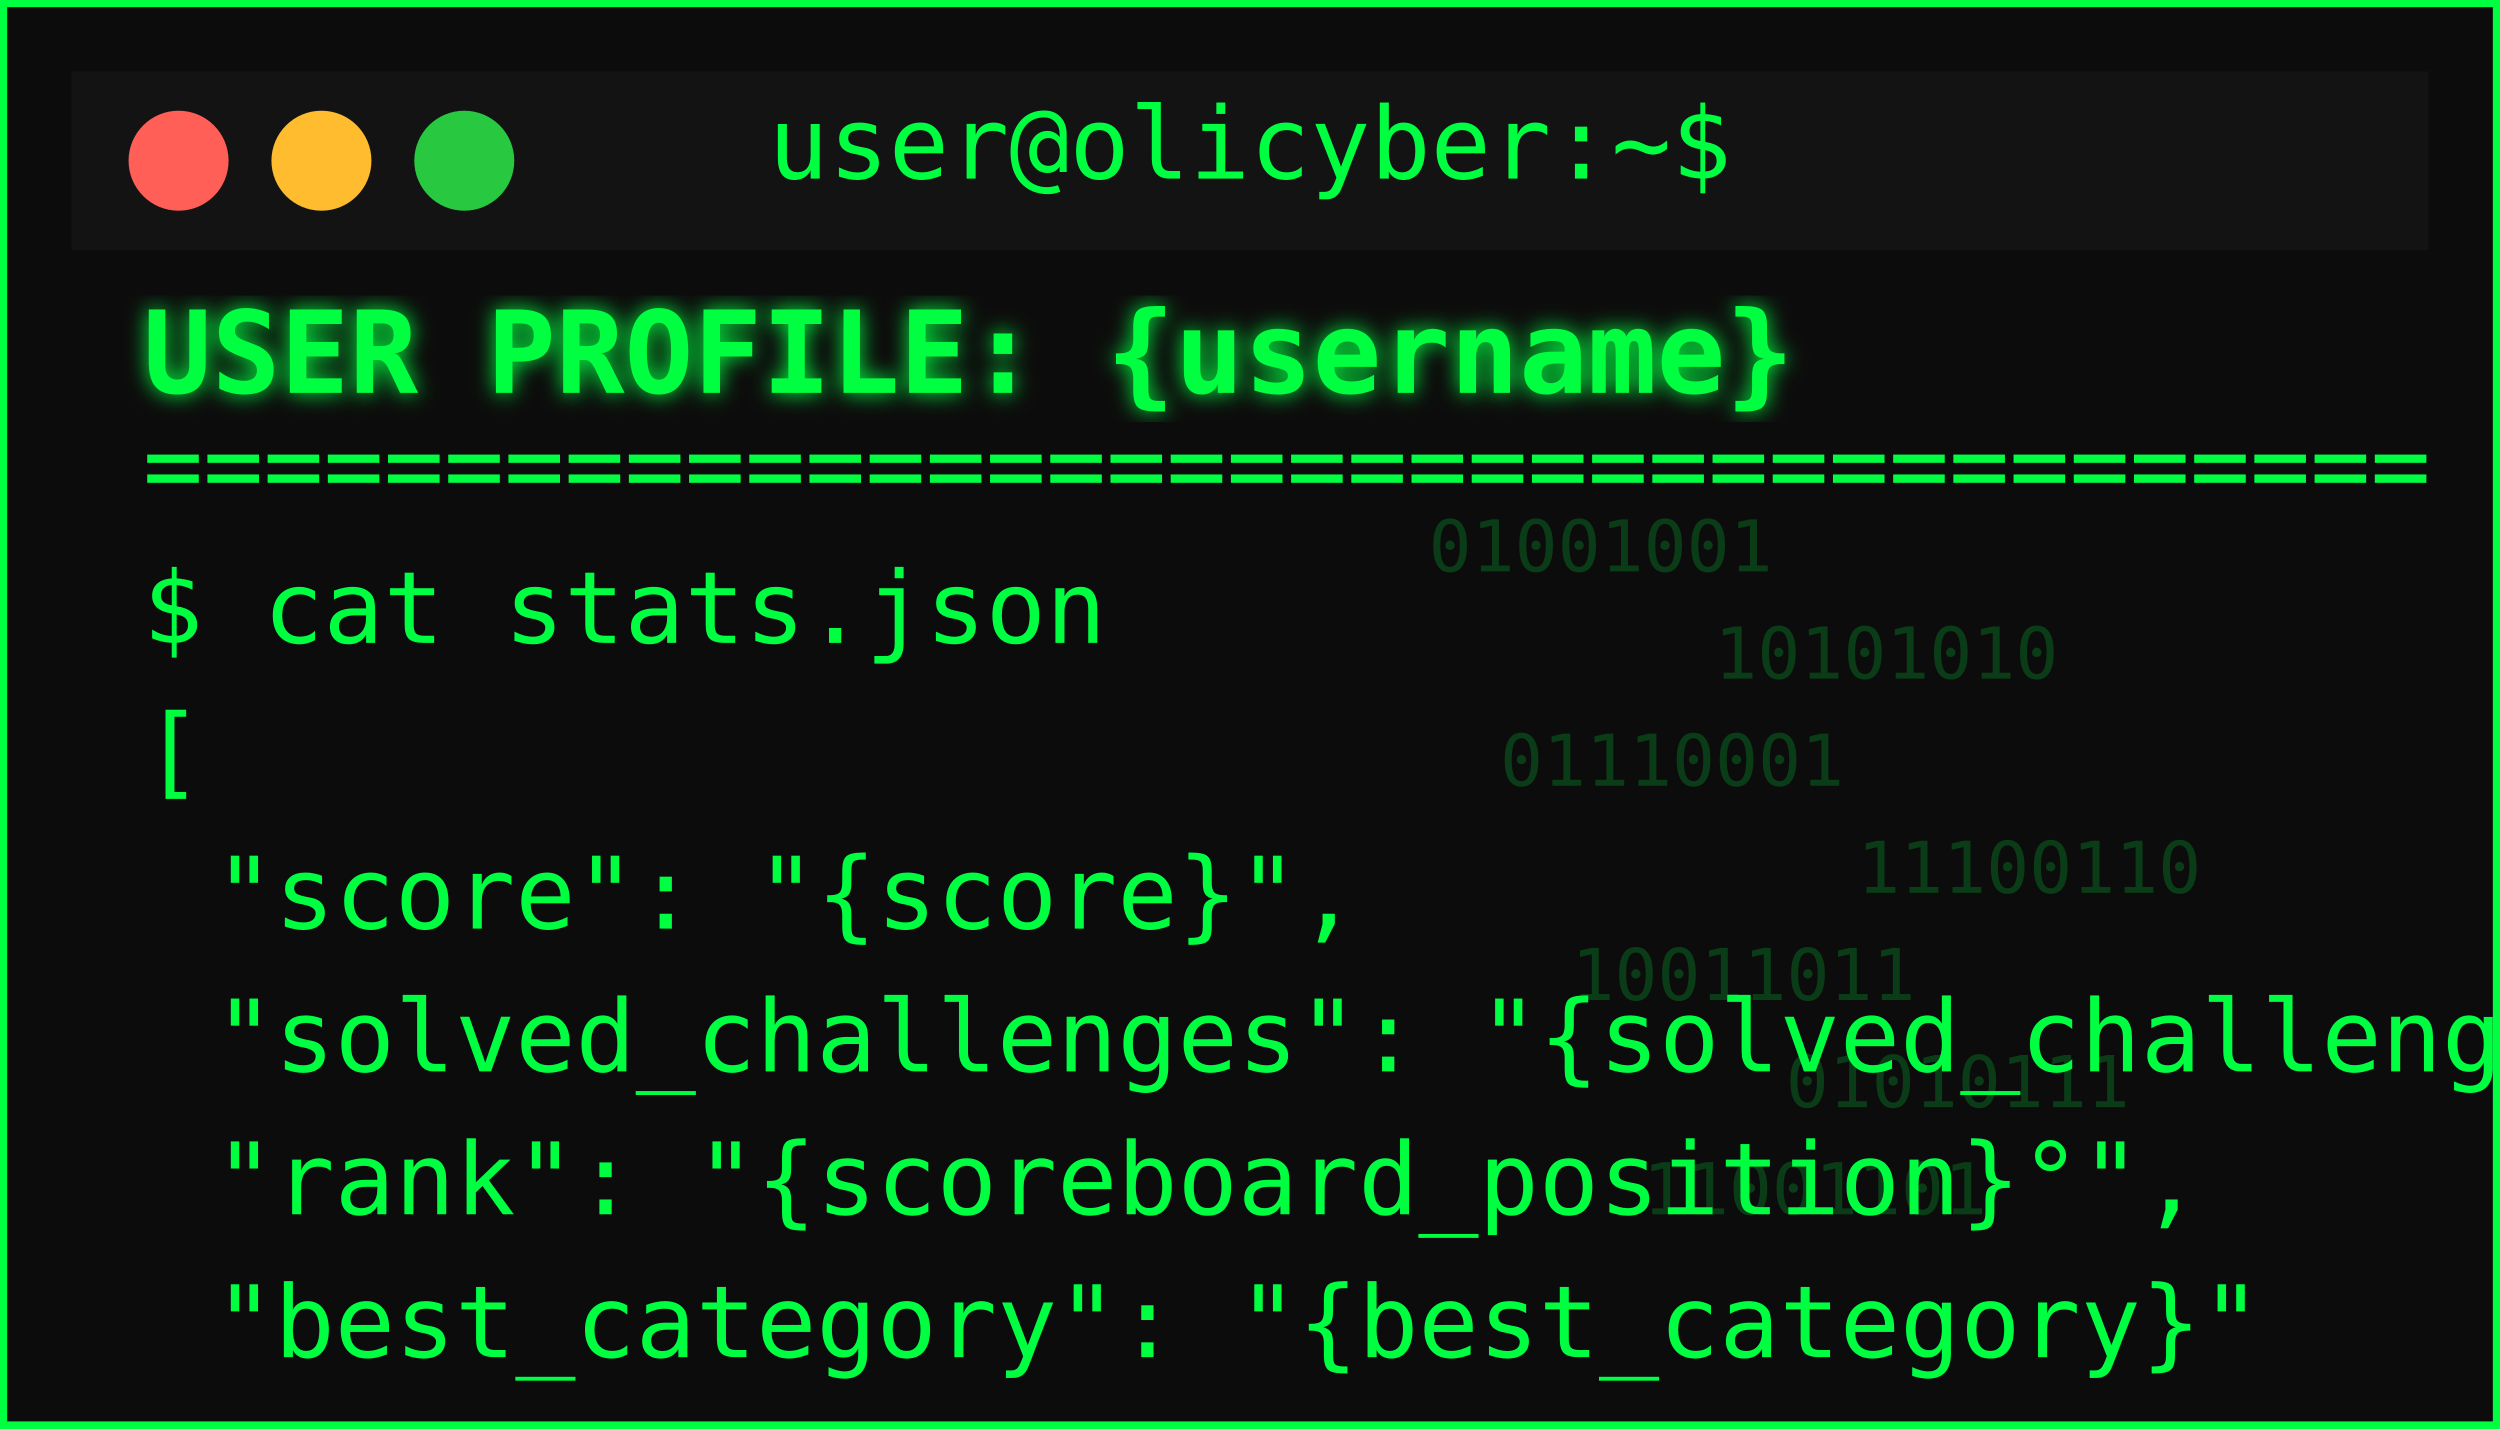
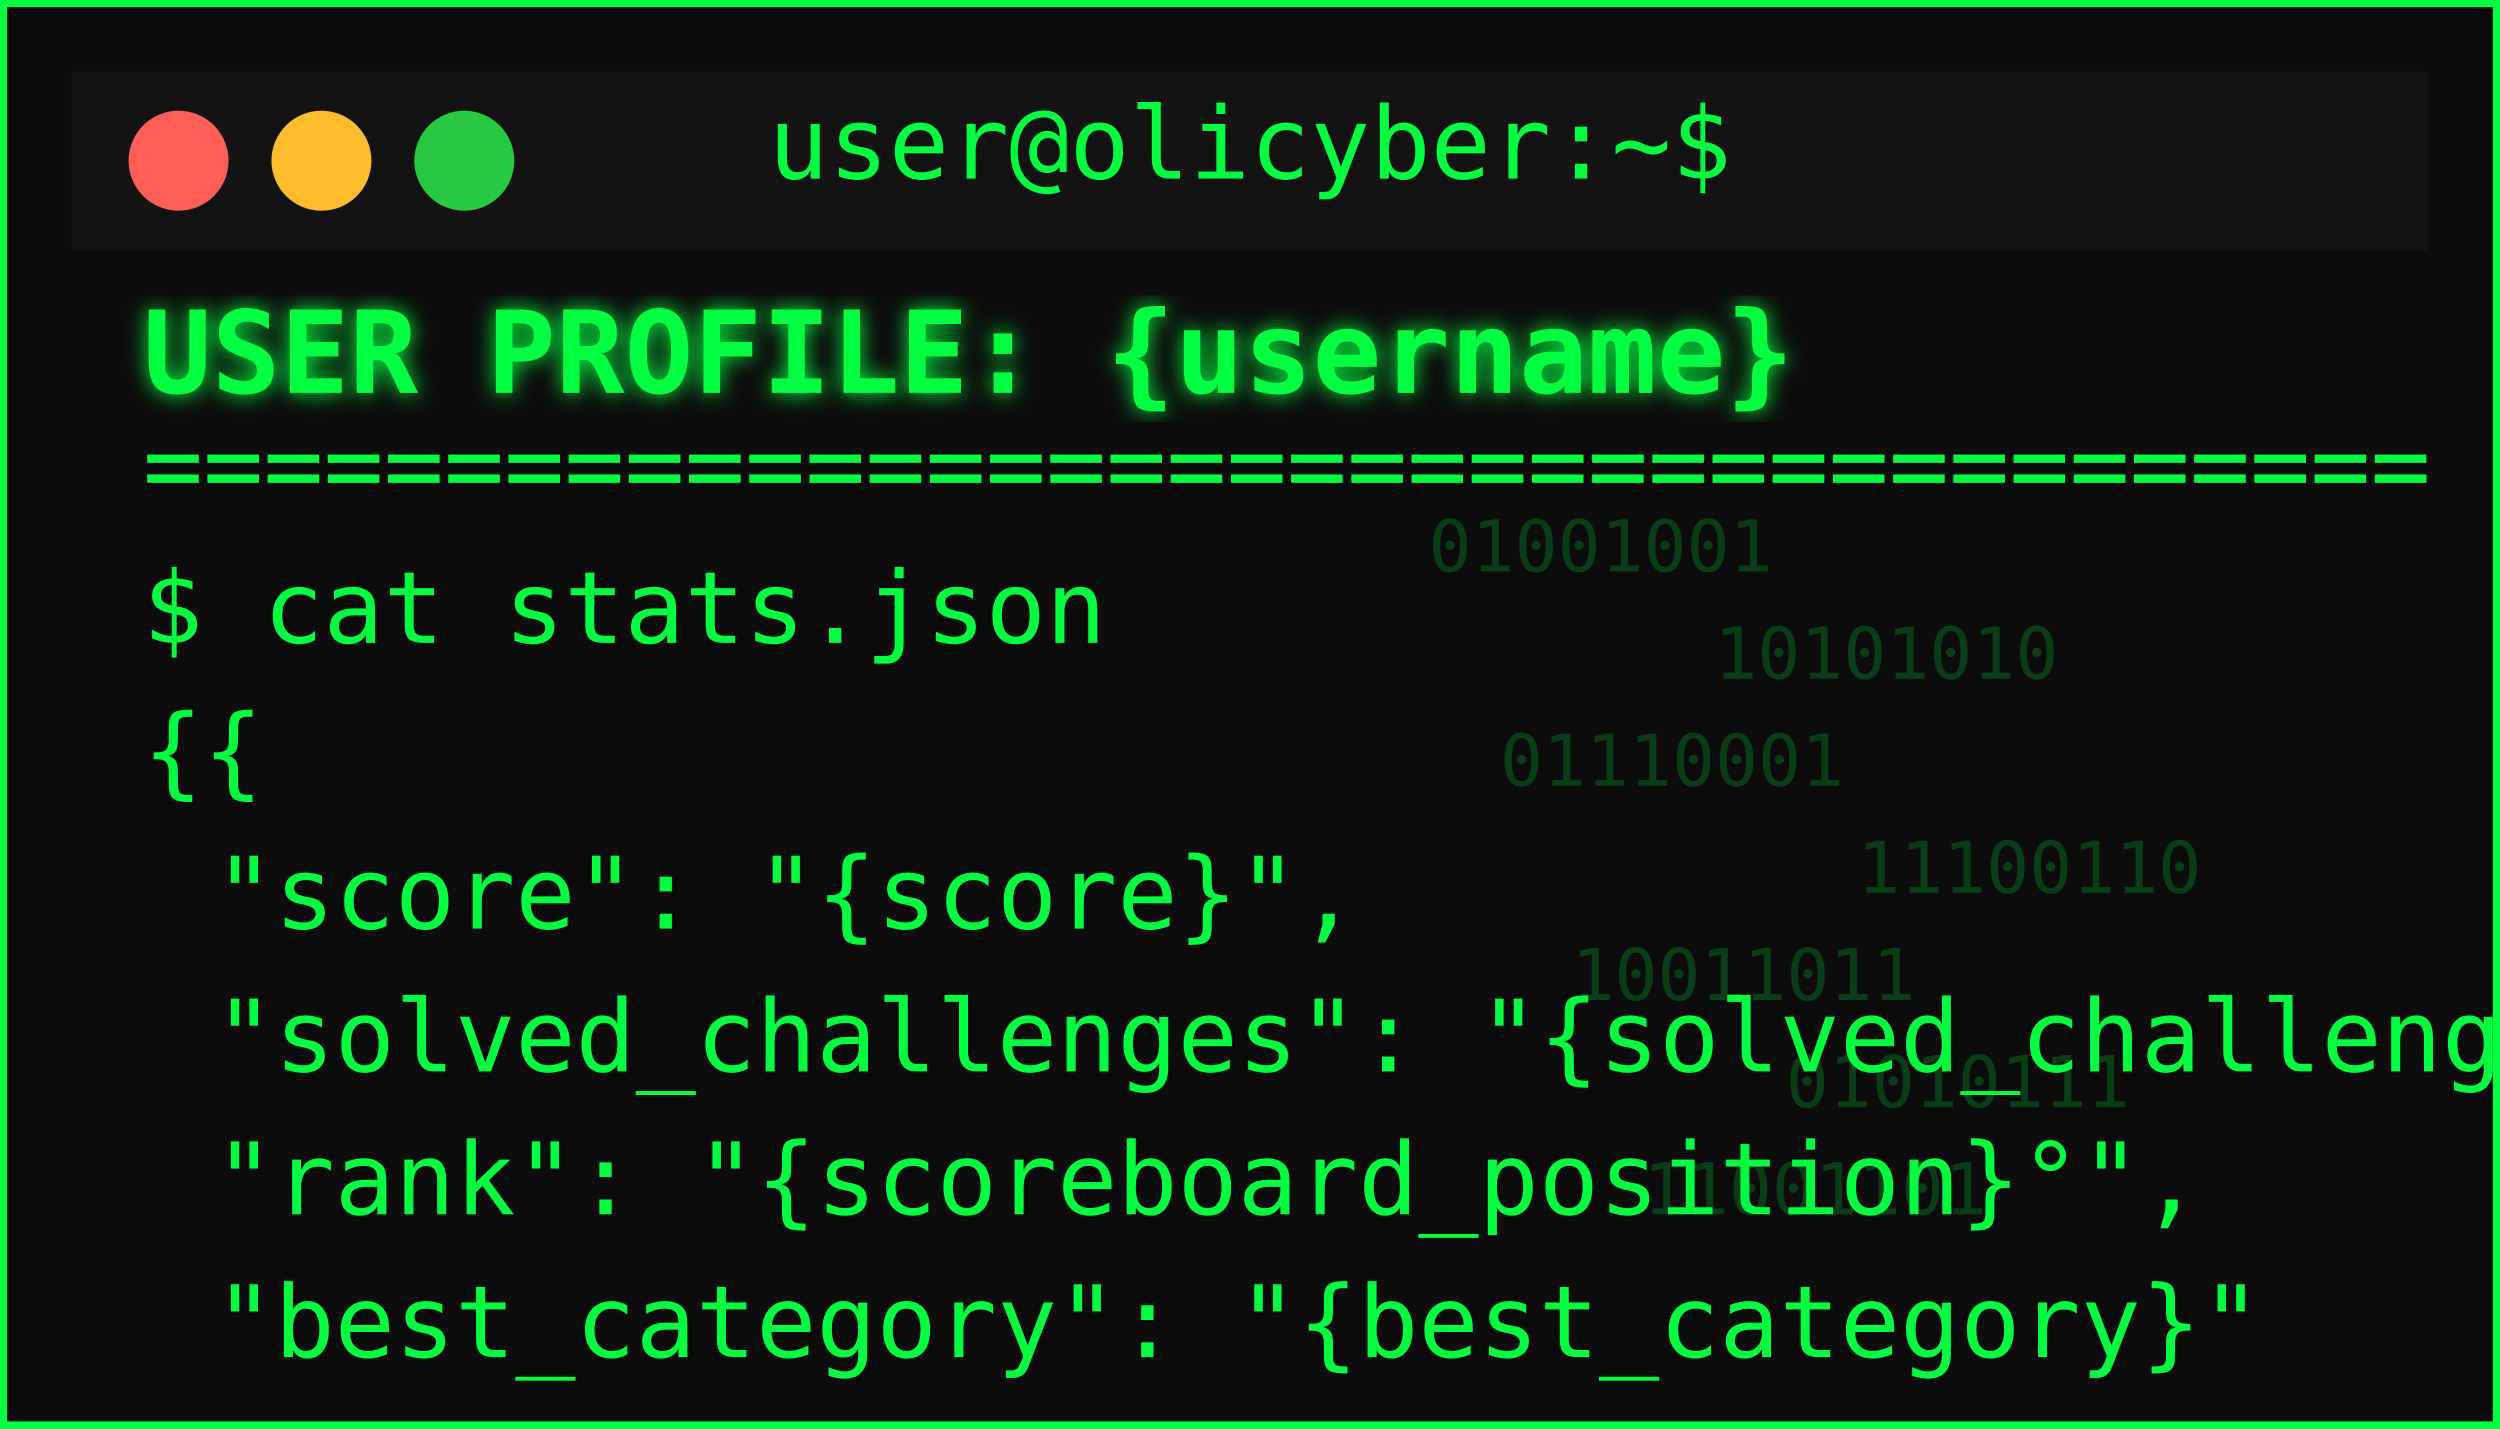
<svg xmlns="http://www.w3.org/2000/svg" width="350" height="200" viewBox="0 0 350 200">
  <defs>
    <filter id="matrixGlow">
      <feDropShadow dx="0" dy="0" stdDeviation="1.5" flood-color="#00ff41" />
    </filter>
  </defs>
  <rect width="350" height="200" rx="0" fill="#0c0c0c" stroke="#00ff41" stroke-width="2" />
  <rect x="10" y="10" width="330" height="25" rx="0" fill="#131313" />
  <circle cx="25" cy="22.5" r="7" fill="#ff5f57" />
  <circle cx="45" cy="22.5" r="7" fill="#febc2e" />
  <circle cx="65" cy="22.5" r="7" fill="#28c840" />
  <text x="175" y="25" text-anchor="middle" font-family="monospace" font-size="14" fill="#00ff41">user@olicyber:~$</text>
  <text x="20" y="55" font-family="monospace" font-weight="bold" font-size="16" fill="#00ff41" filter="url(#matrixGlow)">USER PROFILE: {username}</text>
  <text x="20" y="70" font-family="monospace" font-size="14" fill="#00ff41">======================================</text>
  <text x="20" y="90" font-family="monospace" font-size="14" fill="#00ff41">$ cat stats.json</text>
-   <text x="20" y="110" font-family="monospace" font-size="14" fill="#00ff41">[</text>
+   <text x="20" y="110" font-family="monospace" font-size="14" fill="#00ff41">{{</text>
  <text x="30" y="130" font-family="monospace" font-size="14" fill="#00ff41"> "score": "{score}",</text>
  <text x="30" y="150" font-family="monospace" font-size="14" fill="#00ff41"> "solved_challenges": "{solved_challenges}",</text>
  <text x="30" y="170" font-family="monospace" font-size="14" fill="#00ff41"> "rank": "{scoreboard_position}°",</text>
  <text x="30" y="190" font-family="monospace" font-size="14" fill="#00ff41"> "best_category": "{best_category}"</text>
  <g opacity="0.2">
    <text x="200" y="80" font-family="monospace" font-size="10" fill="#00ff41">01001001</text>
    <text x="240" y="95" font-family="monospace" font-size="10" fill="#00ff41">10101010</text>
    <text x="210" y="110" font-family="monospace" font-size="10" fill="#00ff41">01110001</text>
    <text x="260" y="125" font-family="monospace" font-size="10" fill="#00ff41">11100110</text>
    <text x="220" y="140" font-family="monospace" font-size="10" fill="#00ff41">10011011</text>
    <text x="250" y="155" font-family="monospace" font-size="10" fill="#00ff41">01010111</text>
    <text x="230" y="170" font-family="monospace" font-size="10" fill="#00ff41">11001101</text>
  </g>
</svg>
